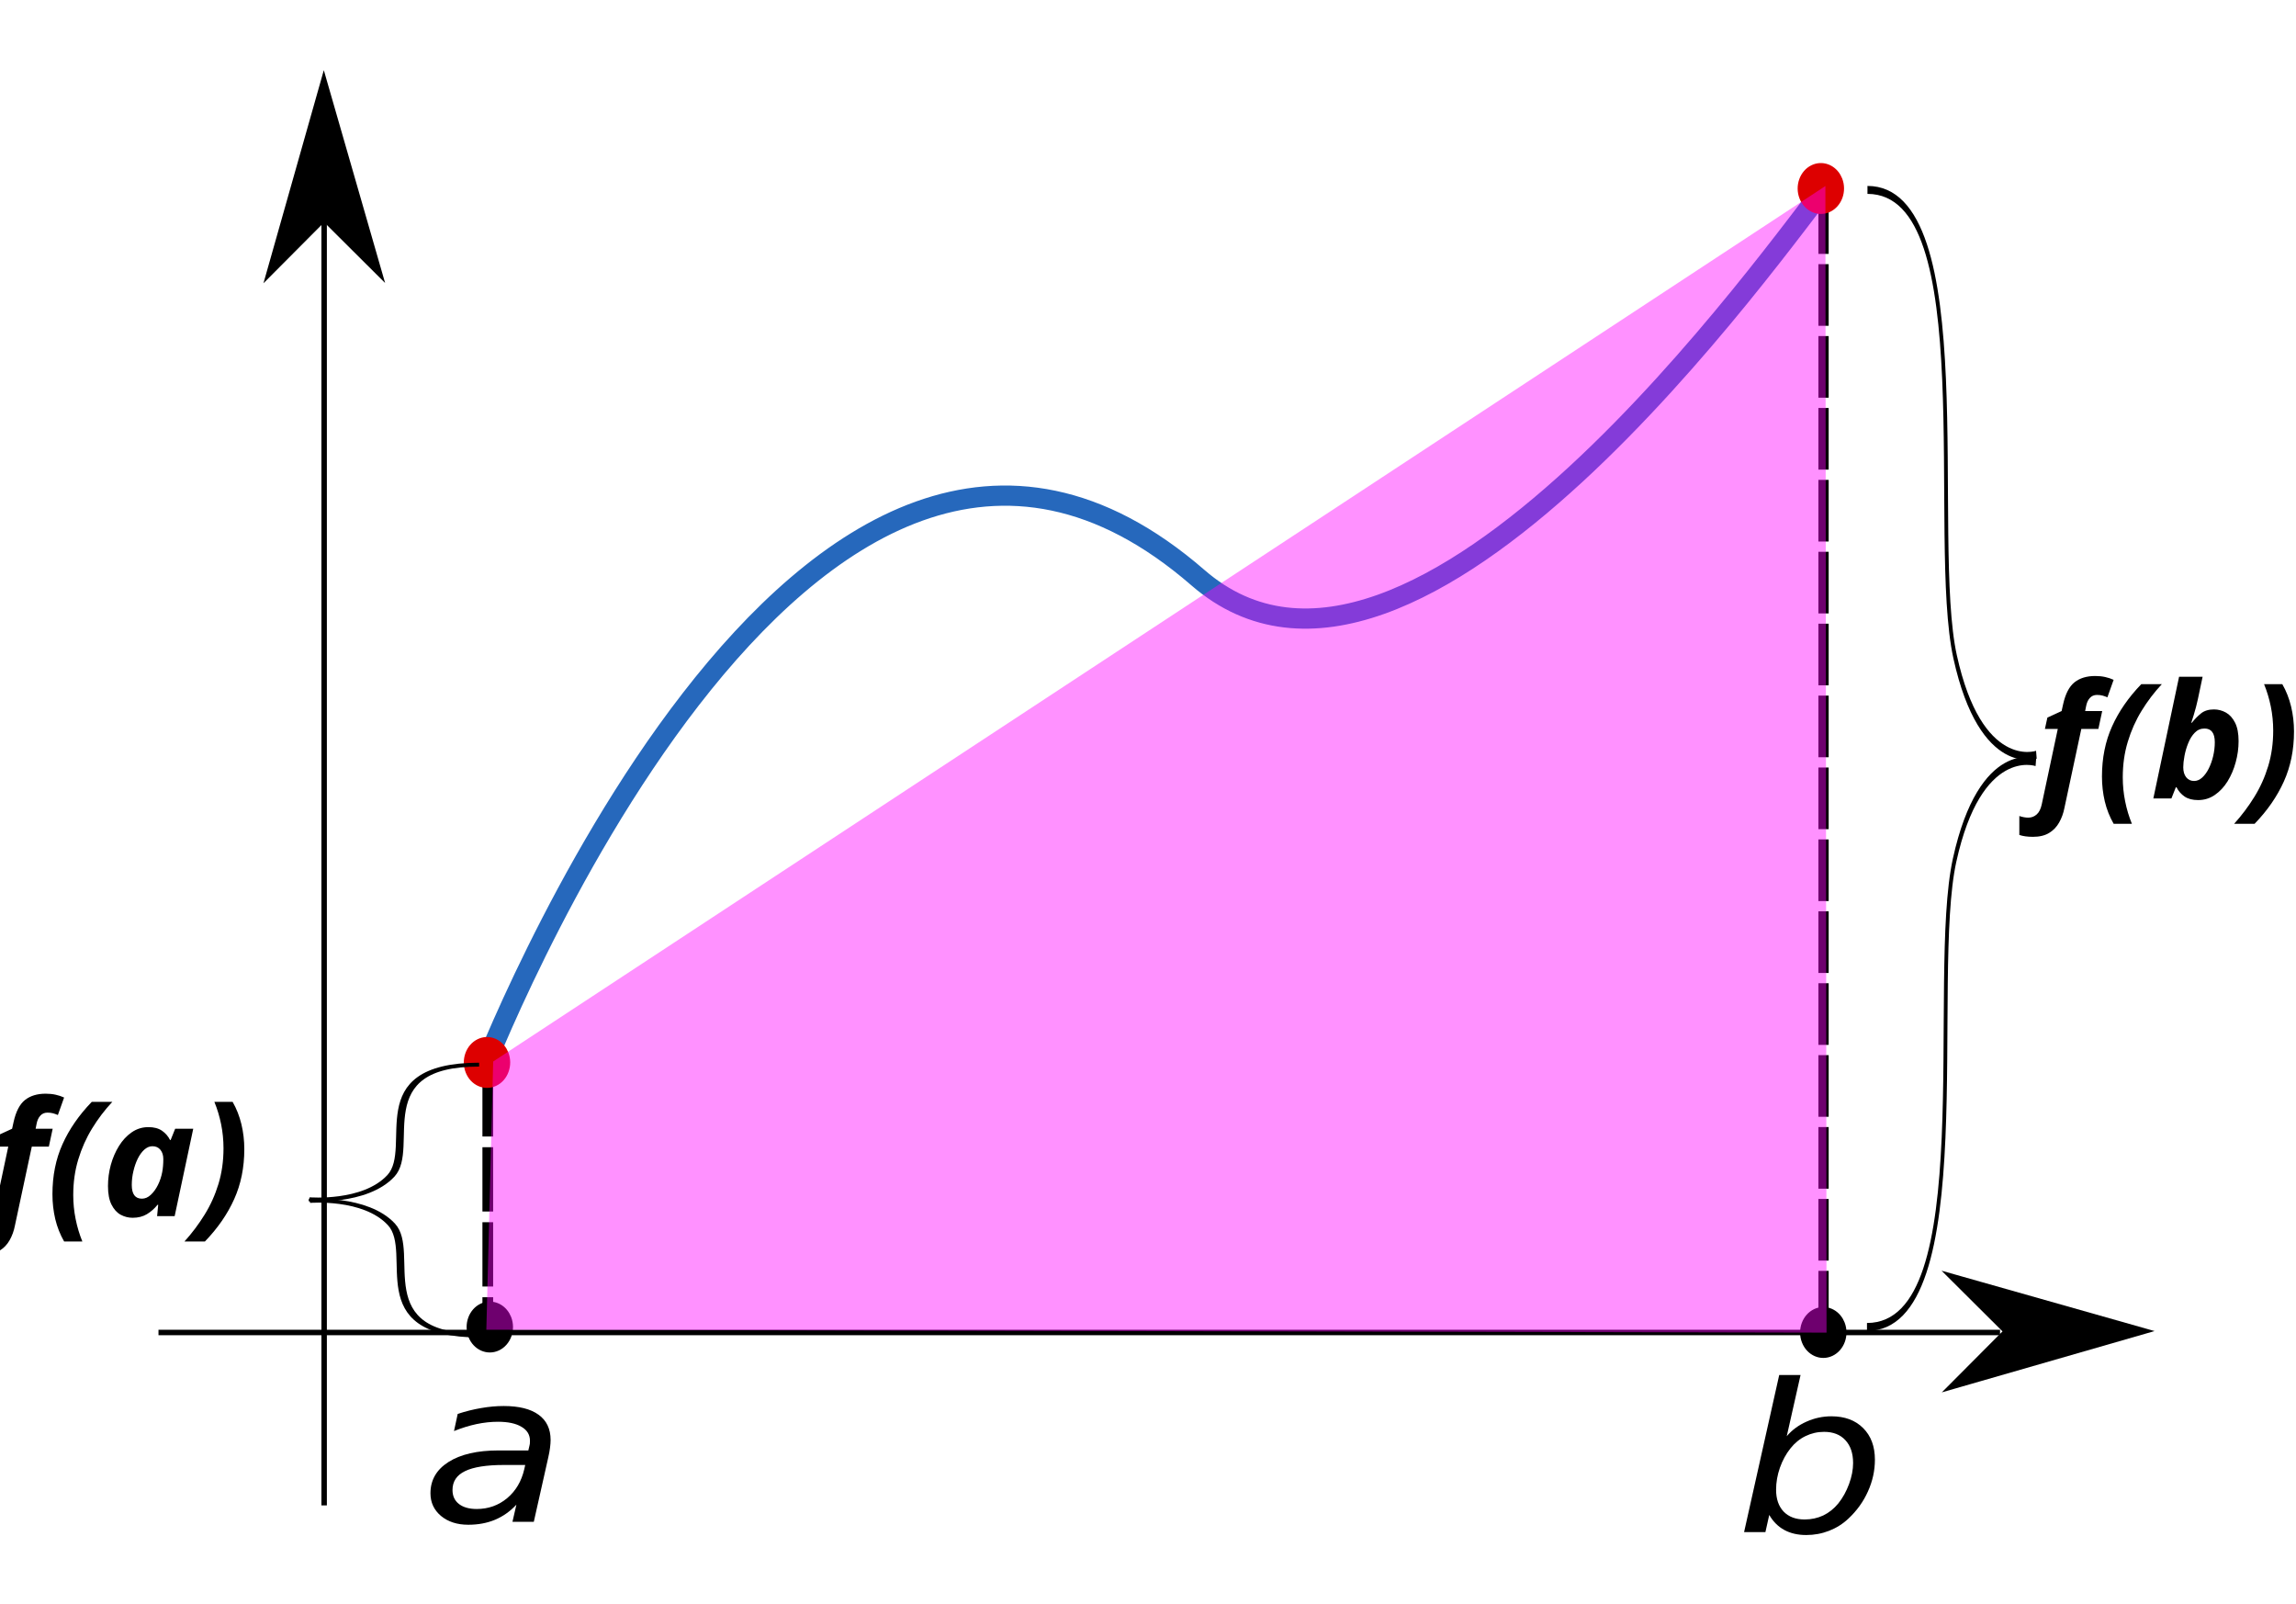
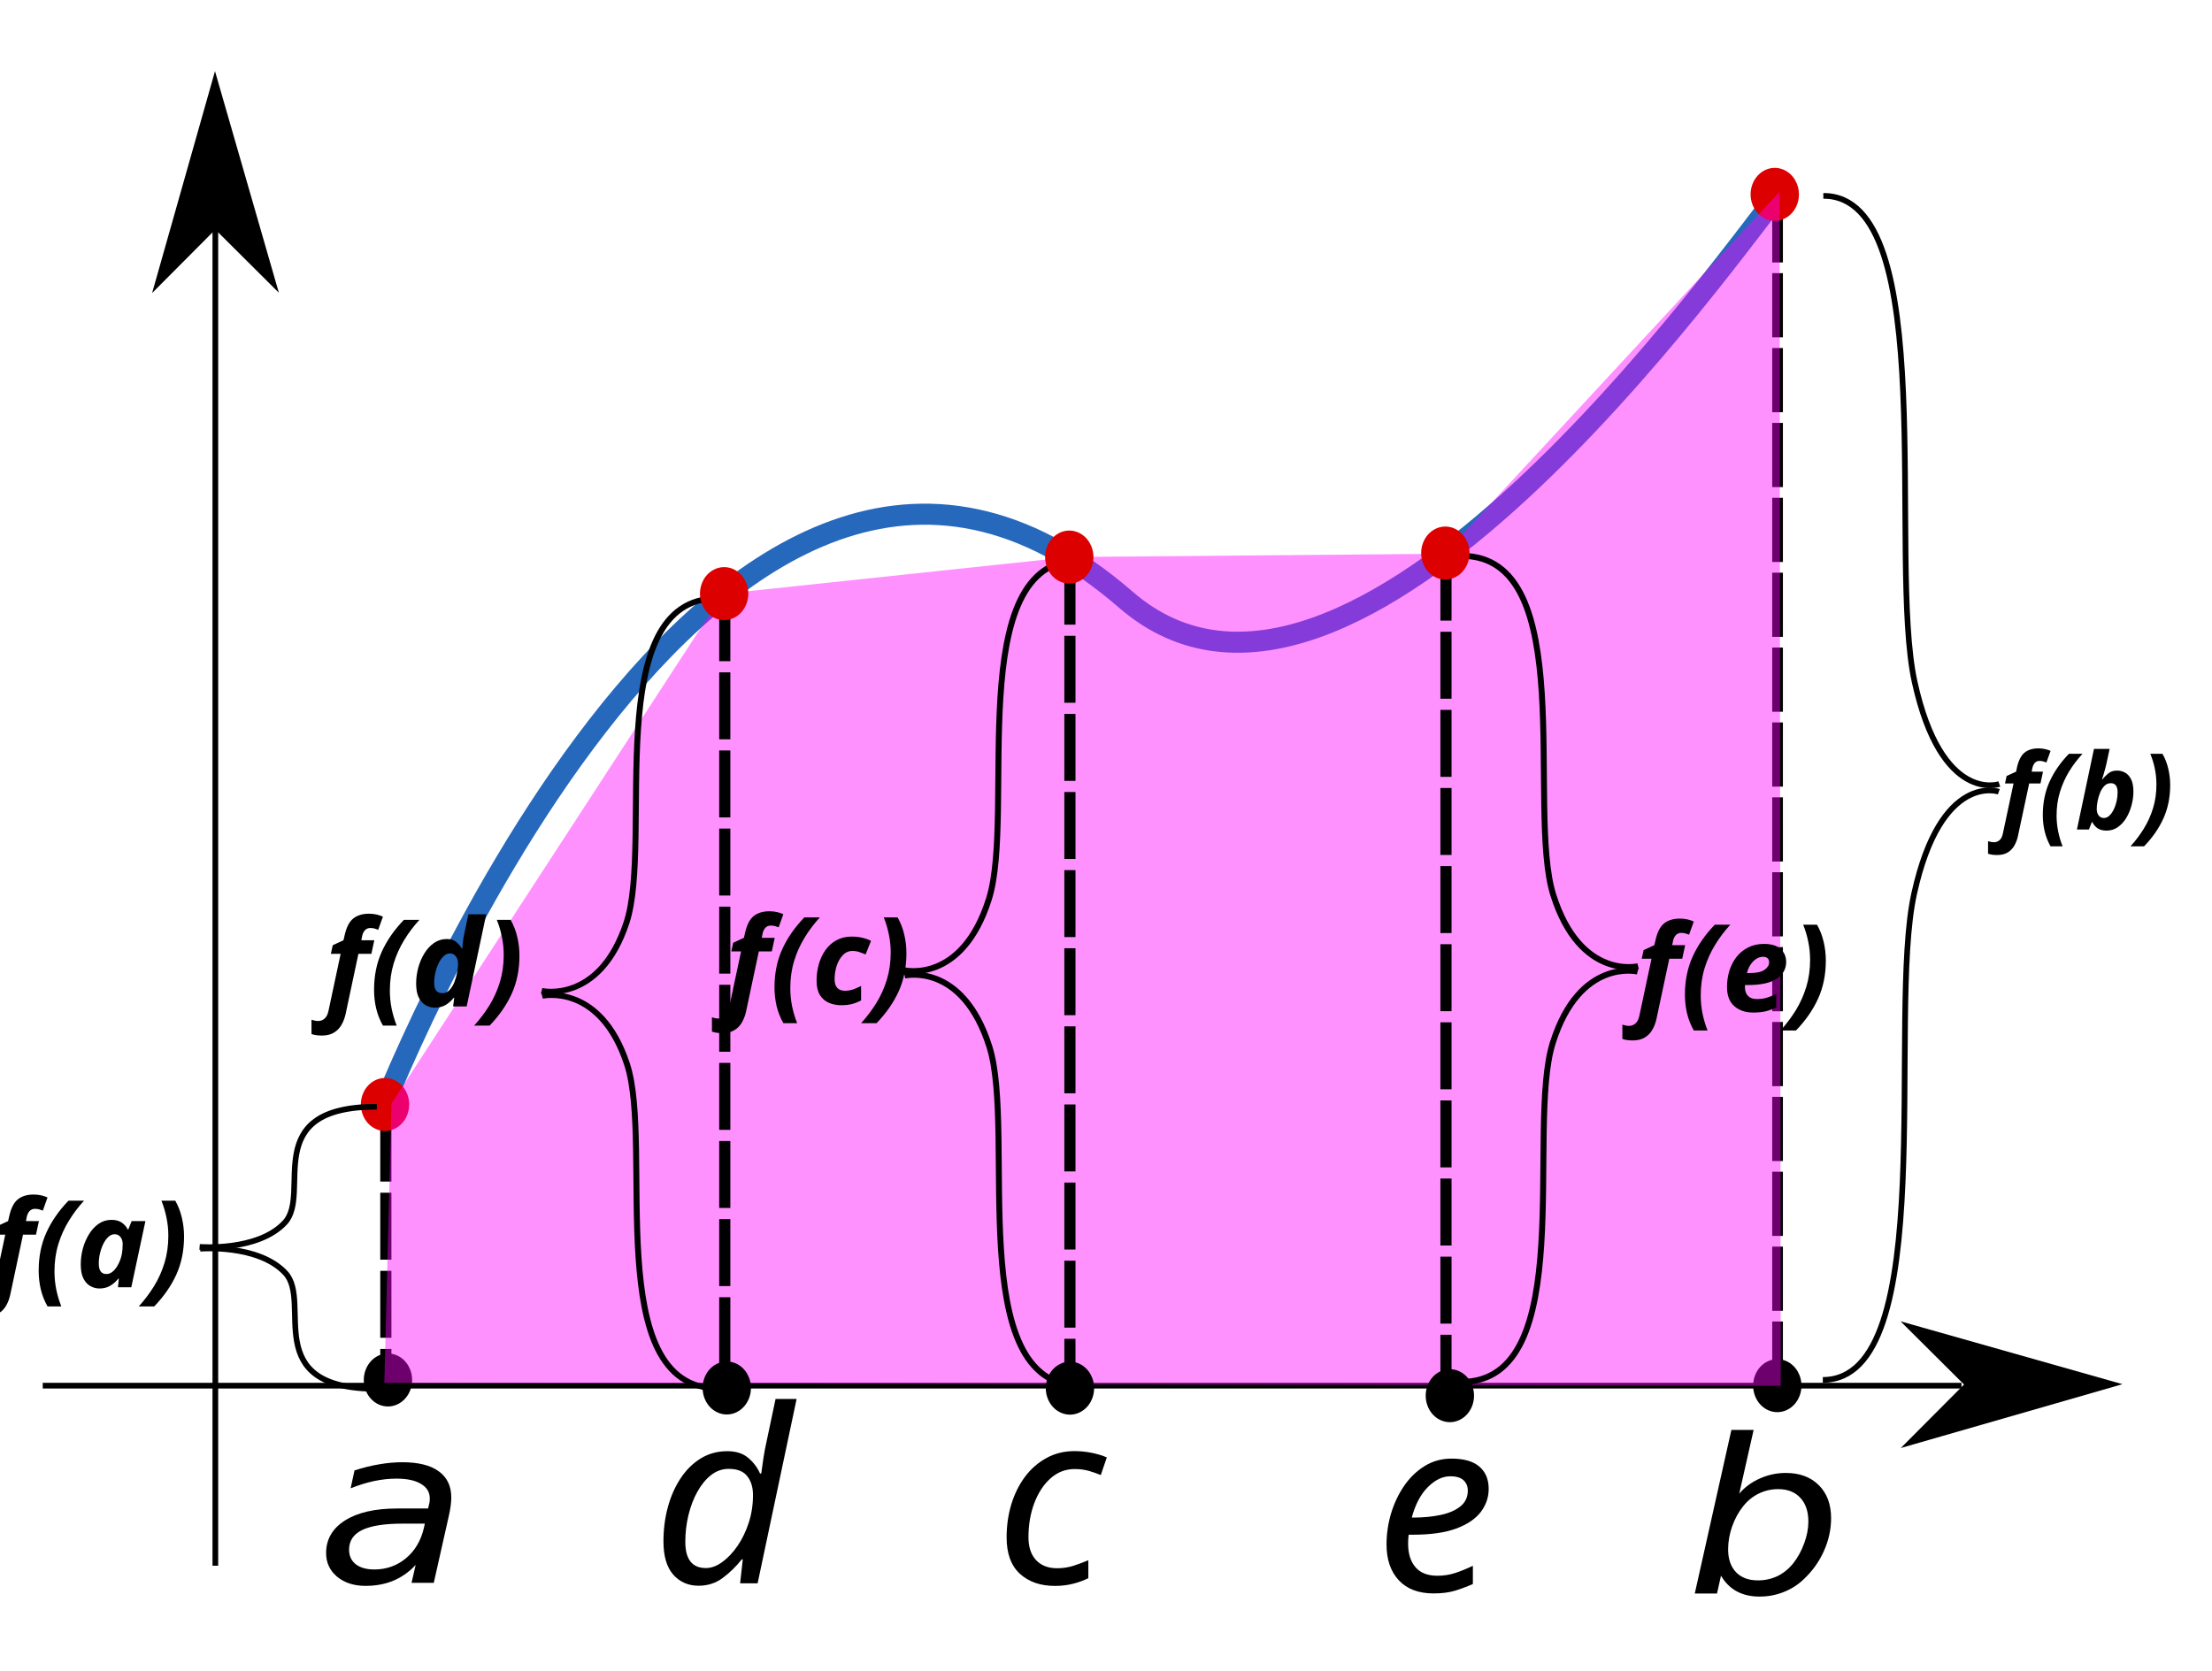
- <svg xmlns="http://www.w3.org/2000/svg" version="1.1" id="svg2" x="0px" y="0px" width="420.798" height="293.879" viewBox="0 0 420.798 293.879" enable-background="new 0 0 365.434 274.181" xml:space="preserve">
+ <svg xmlns="http://www.w3.org/2000/svg" version="1.1" id="svg2" x="0px" y="0px" width="389.098" height="293.879" viewBox="0 0 389.098 293.879" enable-background="new 0 0 365.434 274.181" xml:space="preserve">
  <defs id="defs405" />
-   <g id="g302" transform="translate(0.2481287,0.3400908)">
+   <g id="g302" transform="translate(-294.7256,-325.8806)">
    <path id="path1495" fill-opacity="0" stroke="#2668bc" stroke-width="3.704" d="m 87.746,197.109 c 0,0 59.162,-154.44 131.56,-91.606 39.779,34.516 106.16,-60.701 115.85,-72.667" />
    <path id="path6" fill="#8f8f8f" d="m 49.031,0 0.977,0.979 z" />
    <path id="path116" fill="#f9e1e7" d="m 244.348,41.964 0.899,0.956 z" />
    <path id="path308" fill="#9696ff" d="m 122.378,168.879 h 3 z" />
    <path id="path314" fill="#4a4a4a" d="m 409.378,293.879 h 1 z" />
    <path fill="none" d="" id="path379" />
    <path id="path4332" stroke="#000000" d="M 28.798,242.348" />
    <path id="path4522" fill="none" stroke="#000000" stroke-width="1.963" stroke-dasharray="11.78, 1.963" d="M 89.151,196.109 V 240.62" />
    <path id="path4526" fill="none" stroke="#000000" stroke-width="1.882" stroke-dasharray="11.293, 1.882" d="m 333.959,34.884 v 206.3" />
    <path id="path5409" fill="#dd0000" d="m 92.908,192.473 c 0.933,2.363 -0.058,5.107 -2.213,6.129 -2.154,1.023 -4.657,-0.063 -5.589,-2.426 -0.932,-2.363 0.059,-5.107 2.213,-6.13 1.917,-0.909 4.152,-0.157 5.273,1.774" />
    <path id="path5419" fill="#dd0000" d="m 337.369,32.346 c 0.932,2.362 -0.059,5.107 -2.213,6.129 -2.154,1.022 -4.656,-0.064 -5.59,-2.427 -0.932,-2.363 0.059,-5.107 2.213,-6.129 1.916,-0.91 4.152,-0.158 5.273,1.774" />
    <path id="path2839" d="m 339.378,267.719 c 0,-1.789 -0.475,-3.188 -1.424,-4.199 -0.936,-1.012 -2.232,-1.517 -3.891,-1.517 -1.205,0 -2.338,0.259 -3.4,0.776 -1.049,0.506 -1.963,1.246 -2.742,2.221 -0.822,1.023 -1.475,2.213 -1.955,3.569 -0.469,1.345 -0.702,2.688 -0.702,4.032 0,1.701 0.46,3.04 1.382,4.014 0.936,0.963 2.217,1.443 3.848,1.443 1.232,0 2.373,-0.246 3.422,-0.74 1.049,-0.506 1.969,-1.245 2.764,-2.219 0.807,-1.012 1.459,-2.189 1.955,-3.533 0.495,-1.344 0.743,-2.626 0.743,-3.847 m -12.158,-4.92 c 0.963,-1.135 2.168,-2.023 3.613,-2.664 1.459,-0.654 2.982,-0.98 4.57,-0.98 2.438,0 4.371,0.715 5.803,2.146 1.445,1.43 2.168,3.365 2.168,5.807 0,1.998 -0.426,3.935 -1.275,5.809 -0.836,1.875 -2.033,3.539 -3.592,4.994 -1.021,0.963 -2.197,1.702 -3.529,2.221 -1.332,0.518 -2.727,0.776 -4.188,0.776 -1.545,0 -2.883,-0.309 -4.018,-0.925 -1.133,-0.617 -2.055,-1.535 -2.763,-2.756 l -0.702,3.145 h -3.91 l 6.439,-28.783 h 3.912 l -2.529,11.209" />
    <a id="a5433" transform="matrix(0.976693,0,0,0.979531,18.08889,-18.96106)">
      <g id="text5429" transform="scale(1.073537,0.9315)">
        <path id="path2842" d="m 78.35,313.04 -2.534,12.955 h -3.73 l 0.689,-3.446 c -1.095,1.351 -2.345,2.365 -3.751,3.041 -1.392,0.663 -2.946,0.993 -4.662,0.993 -1.933,0 -3.521,-0.588 -4.764,-1.764 -1.23,-1.189 -1.845,-2.709 -1.845,-4.56 0,-2.65 1.054,-4.745 3.162,-6.285 2.122,-1.541 5.041,-2.312 8.757,-2.312 h 5.19 l 0.203,-0.993 c 0.027,-0.107 0.047,-0.223 0.061,-0.345 0.014,-0.135 0.02,-0.338 0.02,-0.608 0,-1.203 -0.493,-2.135 -1.48,-2.798 -0.973,-0.676 -2.345,-1.014 -4.115,-1.014 -1.216,0 -2.466,0.155 -3.75,0.466 -1.27,0.311 -2.581,0.778 -3.933,1.4 l 0.649,-3.446 c 1.405,-0.527 2.777,-0.919 4.115,-1.176 1.351,-0.271 2.655,-0.406 3.912,-0.406 2.676,0 4.71,0.582 6.102,1.745 1.405,1.161 2.108,2.851 2.108,5.067 0,0.446 -0.034,0.974 -0.102,1.582 -0.065,0.594 -0.167,1.228 -0.302,1.904 m -4.034,1.541 h -3.73 c -3.054,0 -5.318,0.412 -6.791,1.237 -1.459,0.81 -2.189,2.074 -2.189,3.79 0,1.189 0.372,2.122 1.115,2.798 0.757,0.675 1.798,1.014 3.122,1.014 2.027,0 3.798,-0.724 5.312,-2.168 1.513,-1.46 2.514,-3.406 3,-5.839 l 0.161,-0.832" />
      </g>
    </a>
    <path id="path5440" d="m 337.822,241.966 c 0.924,2.367 -0.078,5.106 -2.236,6.119 -2.16,1.012 -4.658,-0.086 -5.58,-2.453 -0.924,-2.367 0.078,-5.107 2.236,-6.119 1.92,-0.9 4.15,-0.139 5.266,1.797" />
    <path id="path5442" d="m 93.431,240.966 c 0.923,2.367 -0.079,5.106 -2.237,6.119 -2.159,1.012 -4.657,-0.086 -5.58,-2.453 -0.923,-2.367 0.079,-5.107 2.237,-6.119 1.919,-0.9 4.151,-0.139 5.265,1.797" />
    <path fill="none" d="" id="path393" />
    <path id="path4507_1_" stroke="#000000" d="m 59.159,39.68 10.16,10.115 -10.216,-35.458 -10.059,35.503 z" />
    <path id="path1329" stroke="#000000" d="M 59.699,282.06" />
    <line fill="none" stroke="#000000" stroke-width="4" x1="59.159" y1="39.68" x2="59.159" y2="275.479" id="line397" style="stroke-width:1;stroke-dasharray:none" />
    <line fill="none" stroke="#000000" stroke-width="4" x1="28.798" y1="243.799" x2="366.308" y2="243.799" id="line399" style="stroke-width:1;stroke-dasharray:none" />
    <path id="path4507_2_" stroke="#000000" d="m 367.468,243.596 -10.115,10.16 35.459,-10.215 -35.504,-10.059 z" />
    <text xml:space="preserve" style="font-style:italic;font-variant:normal;font-weight:bold;font-stretch:normal;font-size:29.333px;line-height:1.25;font-family:sans-serif;-inkscape-font-specification:'sans-serif, Bold Italic';font-variant-ligatures:normal;font-variant-caps:normal;font-variant-numeric:normal;font-variant-east-asian:normal;letter-spacing:0px" x="372.984" y="145.955" id="text515">
      <tspan id="tspan513" x="372.984" y="145.955" style="font-style:italic;font-variant:normal;font-weight:bold;font-stretch:normal;font-size:29.333px;font-family:sans-serif;-inkscape-font-specification:'sans-serif, Bold Italic';font-variant-ligatures:normal;font-variant-caps:normal;font-variant-numeric:normal;font-variant-east-asian:normal">f(b)</tspan>
    </text>
    <path style="fill:#ff00ff;fill-opacity:0.43;stroke:none;stroke-width:0;stroke-linecap:butt;stroke-linejoin:miter;stroke-dasharray:none;stroke-opacity:1" d="m 90.14,194.149 -1.254,49.144 245.624,0.531 -0.209,-210.082 z" id="path571" />
    <text xml:space="preserve" style="font-style:italic;font-variant:normal;font-weight:bold;font-stretch:normal;font-size:29.333px;line-height:1.25;font-family:sans-serif;-inkscape-font-specification:'sans-serif, Bold Italic';font-variant-ligatures:normal;font-variant-caps:normal;font-variant-numeric:normal;font-variant-east-asian:normal;letter-spacing:0px" x="-2.64" y="222.485" id="text461">
      <tspan id="tspan459" x="-2.64" y="222.485" style="font-style:italic;font-variant:normal;font-weight:bold;font-stretch:normal;font-size:29.333px;font-family:sans-serif;-inkscape-font-specification:'sans-serif, Bold Italic';font-variant-ligatures:normal;font-variant-caps:normal;font-variant-numeric:normal;font-variant-east-asian:normal">f(a)</tspan>
    </text>
    <g id="g1351" transform="matrix(0.9958413,0,0,2.112428,28.75106,-16.48513)" style="stroke-width:0.689;stroke-dasharray:none">
      <path style="fill:none;stroke:#000000;stroke-width:0.689;stroke-linecap:butt;stroke-linejoin:miter;stroke-dasharray:none;stroke-opacity:1" d="m 314.568,24.115 c 20.859,0 11.354,30.258 16.128,40.49 4.755,10.191 14.958,8.499 14.958,8.499" id="path1224" />
      <path style="fill:none;stroke:#000000;stroke-width:0.689;stroke-linecap:butt;stroke-linejoin:miter;stroke-dasharray:none;stroke-opacity:1" d="m 314.477,122.736 c 20.859,0 11.354,-30.258 16.128,-40.49 4.755,-10.191 14.958,-8.499 14.958,-8.499" id="path1224-9" />
    </g>
    <g id="g1351-2" transform="matrix(-1.002703,0,0,0.503351,402.9815,182.583)" style="stroke-width:1.408;stroke-dasharray:none">
      <path style="fill:none;stroke:#000000;stroke-width:1.408;stroke-linecap:butt;stroke-linejoin:miter;stroke-dasharray:none;stroke-opacity:1" d="m 314.568,24.115 c 20.859,0 11.354,30.258 16.128,40.49 4.755,10.191 14.958,8.499 14.958,8.499" id="path1224-0" />
      <path style="fill:none;stroke:#000000;stroke-width:1.408;stroke-linecap:butt;stroke-linejoin:miter;stroke-dasharray:none;stroke-opacity:1" d="m 314.477,122.736 c 20.859,0 11.354,-30.258 16.128,-40.49 4.755,-10.191 14.958,-8.499 14.958,-8.499" id="path1224-9-2" />
    </g>
  </g>
-   <g id="g302-3" transform="translate(299.6938,326.2207)">
+   <g id="g302-3" transform="translate(4.719999)">
    <path id="path1495-6" fill-opacity="0" stroke="#2668bc" stroke-width="3.704" d="m 61.746,197.109 c 0,0 59.162,-154.44 131.56,-91.606 39.779,34.516 106.16,-60.701 115.85,-72.667" />
    <path id="path6-7" fill="#8f8f8f" d="m 23.031,0 0.977,0.979 z" />
    <path id="path116-5" fill="#f9e1e7" d="m 218.348,41.964 0.899,0.956 z" />
    <path id="path308-3" fill="#9696ff" d="m 96.378,168.879 h 3 z" />
    <path id="path314-5" fill="#4a4a4a" d="m 383.378,293.879 h 1 z" />
    <path fill="none" d="" id="path379-6" />
    <path id="path4332-2" stroke="#000000" d="M 2.798,242.348" />
    <path id="path4522-1" fill="none" stroke="#000000" stroke-width="1.963" stroke-dasharray="11.78, 1.963" d="M 63.151,196.109 V 240.62" />
    <path id="path4526-2" fill="none" stroke="#000000" stroke-width="1.882" stroke-dasharray="11.293, 1.882" d="m 307.959,34.884 v 206.3" />
    <path id="path5409-7" fill="#dd0000" d="m 66.908,192.473 c 0.933,2.363 -0.058,5.107 -2.213,6.129 -2.154,1.023 -4.657,-0.063 -5.589,-2.426 -0.932,-2.363 0.059,-5.107 2.213,-6.13 1.917,-0.909 4.152,-0.157 5.273,1.774" />
    <path id="path5419-0" fill="#dd0000" d="m 311.369,32.346 c 0.932,2.362 -0.059,5.107 -2.213,6.129 -2.154,1.022 -4.656,-0.064 -5.59,-2.427 -0.932,-2.363 0.059,-5.107 2.213,-6.129 1.916,-0.91 4.152,-0.158 5.273,1.774" />
    <path id="path2839-9" d="m 313.378,267.719 c 0,-1.789 -0.475,-3.188 -1.424,-4.199 -0.936,-1.012 -2.232,-1.517 -3.891,-1.517 -1.205,0 -2.338,0.259 -3.4,0.776 -1.049,0.506 -1.963,1.246 -2.742,2.221 -0.822,1.023 -1.475,2.213 -1.955,3.569 -0.469,1.345 -0.702,2.688 -0.702,4.032 0,1.701 0.46,3.04 1.382,4.014 0.936,0.963 2.217,1.443 3.848,1.443 1.232,0 2.373,-0.246 3.422,-0.74 1.049,-0.506 1.969,-1.245 2.764,-2.219 0.807,-1.012 1.459,-2.189 1.955,-3.533 0.495,-1.344 0.743,-2.626 0.743,-3.847 m -12.158,-4.92 c 0.963,-1.135 2.168,-2.023 3.613,-2.664 1.459,-0.654 2.982,-0.98 4.57,-0.98 2.438,0 4.371,0.715 5.803,2.146 1.445,1.43 2.168,3.365 2.168,5.807 0,1.998 -0.426,3.935 -1.275,5.809 -0.836,1.875 -2.033,3.539 -3.592,4.994 -1.021,0.963 -2.197,1.702 -3.529,2.221 -1.332,0.518 -2.727,0.776 -4.188,0.776 -1.545,0 -2.883,-0.309 -4.018,-0.925 -1.133,-0.617 -2.055,-1.535 -2.763,-2.756 l -0.702,3.145 h -3.91 l 6.439,-28.783 h 3.912 l -2.529,11.209" />
    <a id="a5433-3" transform="matrix(0.976693,0,0,0.979531,-7.911107,-18.96106)">
      <g id="text5429-6" transform="scale(1.073537,0.9315)">
        <path id="path2842-0" d="m 78.35,313.04 -2.534,12.955 h -3.73 l 0.689,-3.446 c -1.095,1.351 -2.345,2.365 -3.751,3.041 -1.392,0.663 -2.946,0.993 -4.662,0.993 -1.933,0 -3.521,-0.588 -4.764,-1.764 -1.23,-1.189 -1.845,-2.709 -1.845,-4.56 0,-2.65 1.054,-4.745 3.162,-6.285 2.122,-1.541 5.041,-2.312 8.757,-2.312 h 5.19 l 0.203,-0.993 c 0.027,-0.107 0.047,-0.223 0.061,-0.345 0.014,-0.135 0.02,-0.338 0.02,-0.608 0,-1.203 -0.493,-2.135 -1.48,-2.798 -0.973,-0.676 -2.345,-1.014 -4.115,-1.014 -1.216,0 -2.466,0.155 -3.75,0.466 -1.27,0.311 -2.581,0.778 -3.933,1.4 l 0.649,-3.446 c 1.405,-0.527 2.777,-0.919 4.115,-1.176 1.351,-0.271 2.655,-0.406 3.912,-0.406 2.676,0 4.71,0.582 6.102,1.745 1.405,1.161 2.108,2.851 2.108,5.067 0,0.446 -0.034,0.974 -0.102,1.582 -0.065,0.594 -0.167,1.228 -0.302,1.904 m -4.034,1.541 h -3.73 c -3.054,0 -5.318,0.412 -6.791,1.237 -1.459,0.81 -2.189,2.074 -2.189,3.79 0,1.189 0.372,2.122 1.115,2.798 0.757,0.675 1.798,1.014 3.122,1.014 2.027,0 3.798,-0.724 5.312,-2.168 1.513,-1.46 2.514,-3.406 3,-5.839 l 0.161,-0.832" />
      </g>
    </a>
    <path id="path5440-6" d="m 311.822,241.966 c 0.924,2.367 -0.078,5.106 -2.236,6.119 -2.16,1.012 -4.658,-0.086 -5.58,-2.453 -0.924,-2.367 0.078,-5.107 2.236,-6.119 1.92,-0.9 4.15,-0.139 5.266,1.797" />
    <path id="path5442-2" d="m 67.431,240.966 c 0.923,2.367 -0.079,5.106 -2.237,6.119 -2.159,1.012 -4.657,-0.086 -5.58,-2.453 -0.923,-2.367 0.079,-5.107 2.237,-6.119 1.919,-0.9 4.151,-0.139 5.265,1.797" />
    <path fill="none" d="" id="path393-6" />
    <path id="path4507_1_-1" stroke="#000000" d="m 33.159,39.68 10.16,10.115 -10.216,-35.458 -10.059,35.503 z" />
    <path id="path1329-8" stroke="#000000" d="M 33.699,282.06" />
    <line fill="none" stroke="#000000" stroke-width="4" x1="33.159" y1="39.68" x2="33.159" y2="275.479" id="line397-7" style="stroke-width:1;stroke-dasharray:none" />
    <line fill="none" stroke="#000000" stroke-width="4" x1="2.798" y1="243.799" x2="340.308" y2="243.799" id="line399-9" style="stroke-width:1;stroke-dasharray:none" />
    <path id="path4507_2_-2" stroke="#000000" d="m 341.468,243.596 -10.115,10.16 35.459,-10.215 -35.504,-10.059 z" />
    <text xml:space="preserve" style="font-style:italic;font-variant:normal;font-weight:bold;font-stretch:normal;font-size:26.667px;line-height:1.25;font-family:sans-serif;-inkscape-font-specification:'sans-serif, Bold Italic';font-variant-ligatures:normal;font-variant-caps:normal;font-variant-numeric:normal;font-variant-east-asian:normal;letter-spacing:0px" x="346.984" y="145.955" id="text515-0">
      <tspan id="tspan513-2" x="346.984" y="145.955" style="font-style:italic;font-variant:normal;font-weight:bold;font-stretch:normal;font-size:18.667px;font-family:sans-serif;-inkscape-font-specification:'sans-serif, Bold Italic';font-variant-ligatures:normal;font-variant-caps:normal;font-variant-numeric:normal;font-variant-east-asian:normal">f(b)</tspan>
    </text>
    <path style="fill:#ff00ff;fill-opacity:0.43;stroke:none;stroke-width:0;stroke-linecap:butt;stroke-linejoin:miter;stroke-dasharray:none;stroke-opacity:1" d="m 64.14,194.149 -1.254,49.144 245.624,0.531 -0.209,-210.082 -58.938,63.679 -65.966,0.588 -60.951,6.476 z" id="path571-3" />
    <path id="path5442-2-6" d="m 187.397,242.404 c 0.923,2.367 -0.079,5.106 -2.237,6.119 -2.159,1.012 -4.657,-0.086 -5.58,-2.453 -0.923,-2.367 0.079,-5.107 2.237,-6.119 1.919,-0.9 4.151,-0.139 5.265,1.797" />
    <text xml:space="preserve" style="font-style:italic;font-variant:normal;font-weight:bold;font-stretch:normal;font-size:21.333px;line-height:1.25;font-family:sans-serif;-inkscape-font-specification:'sans-serif, Bold Italic';font-variant-ligatures:normal;font-variant-caps:normal;font-variant-numeric:normal;font-variant-east-asian:normal;letter-spacing:0px" x="-6.64" y="226.485" id="text461-7">
      <tspan id="tspan459-5" x="-6.64" y="226.485" style="font-style:italic;font-variant:normal;font-weight:bold;font-stretch:normal;font-size:21.333px;font-family:sans-serif;-inkscape-font-specification:'sans-serif, Bold Italic';font-variant-ligatures:normal;font-variant-caps:normal;font-variant-numeric:normal;font-variant-east-asian:normal">f(a)</tspan>
    </text>
    <path style="fill:none;stroke:#000000;stroke-width:1;stroke-linecap:butt;stroke-linejoin:miter;stroke-dasharray:none;stroke-opacity:1" d="m 316.011,34.455 c 20.772,0 11.307,63.917 16.061,85.533 4.735,21.528 14.896,17.954 14.896,17.954" id="path1224-2" />
    <path style="fill:none;stroke:#000000;stroke-width:1;stroke-linecap:butt;stroke-linejoin:miter;stroke-dasharray:none;stroke-opacity:1" d="m 315.92,242.785 c 20.772,0 11.307,-63.917 16.061,-85.533 4.735,-21.528 14.896,-17.954 14.896,-17.954" id="path1224-9-28" />
    <path style="fill:none;stroke:#000000;stroke-width:1;stroke-linecap:butt;stroke-linejoin:miter;stroke-dasharray:none;stroke-opacity:1" d="m 61.564,194.721 c -20.915,0 -11.385,15.23 -16.172,20.381 -4.767,5.13 -14.999,4.278 -14.999,4.278" id="path1224-0-7" />
    <path style="fill:none;stroke:#000000;stroke-width:1;stroke-linecap:butt;stroke-linejoin:miter;stroke-dasharray:none;stroke-opacity:1" d="m 61.655,244.362 c -20.915,0 -11.385,-15.23 -16.172,-20.381 -4.767,-5.13 -14.999,-4.278 -14.999,-4.278" id="path1224-9-2-3" />
    <text xml:space="preserve" style="font-style:italic;font-variant:normal;font-weight:normal;font-stretch:normal;font-size:42.667px;line-height:1.25;font-family:sans-serif;-inkscape-font-specification:'sans-serif, Italic';font-variant-ligatures:normal;font-variant-caps:normal;font-variant-numeric:normal;font-variant-east-asian:normal;letter-spacing:0px" x="170.301" y="278.607" id="text820">
      <tspan id="tspan818" x="170.301" y="278.607">c</tspan>
    </text>
    <path id="path5442-2-6-4" d="m 127.033,242.374 c 0.923,2.367 -0.079,5.106 -2.237,6.119 -2.159,1.012 -4.657,-0.086 -5.58,-2.453 -0.923,-2.367 0.079,-5.107 2.237,-6.119 1.919,-0.9 4.151,-0.139 5.265,1.797" />
    <text xml:space="preserve" style="font-style:italic;font-variant:normal;font-weight:normal;font-stretch:normal;font-size:42.667px;line-height:1.25;font-family:sans-serif;-inkscape-font-specification:'sans-serif, Italic';font-variant-ligatures:normal;font-variant-caps:normal;font-variant-numeric:normal;font-variant-east-asian:normal;letter-spacing:0px" x="109.937" y="278.578" id="text820-4">
      <tspan id="tspan818-3" x="109.937" y="278.578">d</tspan>
    </text>
    <path id="path5442-2-6-0" d="m 254.226,243.73 c 0.923,2.367 -0.079,5.106 -2.237,6.119 -2.159,1.012 -4.657,-0.086 -5.58,-2.453 -0.923,-2.367 0.079,-5.107 2.237,-6.119 1.919,-0.9 4.151,-0.139 5.265,1.797" />
    <text xml:space="preserve" style="font-style:italic;font-variant:normal;font-weight:normal;font-stretch:normal;font-size:42.667px;line-height:1.25;font-family:sans-serif;-inkscape-font-specification:'sans-serif, Italic';font-variant-ligatures:normal;font-variant-caps:normal;font-variant-numeric:normal;font-variant-east-asian:normal;letter-spacing:0px" x="237.13" y="279.933" id="text820-7">
      <tspan id="tspan818-8" x="237.13" y="279.933">e</tspan>
    </text>
    <g id="g2646" transform="matrix(-1,0,0,1,399.594,0)">
      <path style="fill:none;stroke:#000000;stroke-width:1.044;stroke-linecap:butt;stroke-linejoin:miter;stroke-dasharray:none;stroke-opacity:1" d="m 214.279,98.511 c 20.802,0 11.324,44.591 16.084,59.671 4.742,15.019 14.918,12.525 14.918,12.525" id="path1224-2-7" />
      <path style="fill:none;stroke:#000000;stroke-width:1.044;stroke-linecap:butt;stroke-linejoin:miter;stroke-dasharray:none;stroke-opacity:1" d="m 214.189,243.848 c 20.802,0 11.324,-44.591 16.084,-59.671 4.742,-15.019 14.918,-12.525 14.918,-12.525" id="path1224-9-28-4" />
    </g>
    <text xml:space="preserve" style="font-style:italic;font-variant:normal;font-weight:bold;font-stretch:normal;font-size:21.333px;line-height:1.25;font-family:sans-serif;-inkscape-font-specification:'sans-serif, Bold Italic';font-variant-ligatures:normal;font-variant-caps:normal;font-variant-numeric:normal;font-variant-east-asian:normal;letter-spacing:0px" x="122.792" y="176.644" id="text515-0-6">
      <tspan id="tspan513-2-9" x="122.792" y="176.644" style="font-style:italic;font-variant:normal;font-weight:bold;font-stretch:normal;font-size:21.333px;font-family:sans-serif;-inkscape-font-specification:'sans-serif, Bold Italic';font-variant-ligatures:normal;font-variant-caps:normal;font-variant-numeric:normal;font-variant-east-asian:normal">f(c)</tspan>
    </text>
    <path id="path4522-1-7" fill="none" stroke="#000000" stroke-width="1.963" stroke-dasharray="11.78, 1.963" d="m 183.481,98.122 v 144.511" />
    <path id="path5409-7-5" fill="#dd0000" d="m 187.271,96.162 c 0.933,2.363 -0.058,5.107 -2.213,6.129 -2.154,1.023 -4.657,-0.063 -5.589,-2.426 -0.932,-2.363 0.059,-5.107 2.213,-6.13 1.917,-0.909 4.152,-0.157 5.273,1.774" />
    <g id="g2642" transform="matrix(-1.000254,0,0,0.9566759,275.1715,10.60187)">
      <path style="fill:none;stroke:#000000;stroke-width:1.044;stroke-linecap:butt;stroke-linejoin:miter;stroke-dasharray:none;stroke-opacity:1" d="m 153.567,98.941 c 20.802,0 11.324,44.591 16.084,59.671 4.742,15.019 14.918,12.525 14.918,12.525" id="path1224-2-7-8" />
      <path style="fill:none;stroke:#000000;stroke-width:1.044;stroke-linecap:butt;stroke-linejoin:miter;stroke-dasharray:none;stroke-opacity:1" d="m 153.477,244.278 c 20.802,0 11.324,-44.591 16.084,-59.671 4.742,-15.019 14.918,-12.525 14.918,-12.525" id="path1224-9-28-4-4" />
    </g>
    <text xml:space="preserve" style="font-style:italic;font-variant:normal;font-weight:bold;font-stretch:normal;font-size:21.333px;line-height:1.25;font-family:sans-serif;-inkscape-font-specification:'sans-serif, Bold Italic';font-variant-ligatures:normal;font-variant-caps:normal;font-variant-numeric:normal;font-variant-east-asian:normal;letter-spacing:0px" x="52.357" y="177.074" id="text515-0-6-3">
      <tspan id="tspan513-2-9-1" x="52.357" y="177.074" style="font-style:italic;font-variant:normal;font-weight:bold;font-stretch:normal;font-size:21.333px;font-family:sans-serif;-inkscape-font-specification:'sans-serif, Bold Italic';font-variant-ligatures:normal;font-variant-caps:normal;font-variant-numeric:normal;font-variant-east-asian:normal">f(d)</tspan>
    </text>
    <path id="path4522-1-7-4" fill="none" stroke="#000000" stroke-width="1.963" stroke-dasharray="11.78, 1.963" d="m 122.77,104.552 v 138.511" />
    <path id="path5409-7-5-9" fill="#dd0000" d="m 126.56,102.592 c 0.933,2.363 -0.058,5.107 -2.213,6.129 -2.154,1.023 -4.657,-0.063 -5.589,-2.426 -0.932,-2.363 0.059,-5.107 2.213,-6.13 1.917,-0.909 4.152,-0.157 5.273,1.774" />
    <g id="g2751" transform="translate(-28)">
      <path style="fill:none;stroke:#000000;stroke-width:1.044;stroke-linecap:butt;stroke-linejoin:miter;stroke-dasharray:none;stroke-opacity:1" d="m 280.429,97.803 c 20.802,0 11.324,44.591 16.084,59.671 4.742,15.019 14.918,12.525 14.918,12.525" id="path1224-2-7-6" />
      <path style="fill:none;stroke:#000000;stroke-width:1.044;stroke-linecap:butt;stroke-linejoin:miter;stroke-dasharray:none;stroke-opacity:1" d="m 280.338,243.14 c 20.802,0 11.324,-44.591 16.084,-59.671 4.742,-15.019 14.918,-12.525 14.918,-12.525" id="path1224-9-28-4-8" />
    </g>
    <text xml:space="preserve" style="font-style:italic;font-variant:normal;font-weight:bold;font-stretch:normal;font-size:21.333px;line-height:1.25;font-family:sans-serif;-inkscape-font-specification:'sans-serif, Bold Italic';font-variant-ligatures:normal;font-variant-caps:normal;font-variant-numeric:normal;font-variant-east-asian:normal;letter-spacing:0px" x="282.942" y="177.935" id="text515-0-6-9">
      <tspan id="tspan513-2-9-2" x="282.942" y="177.935" style="font-style:italic;font-variant:normal;font-weight:bold;font-stretch:normal;font-size:21.333px;font-family:sans-serif;-inkscape-font-specification:'sans-serif, Bold Italic';font-variant-ligatures:normal;font-variant-caps:normal;font-variant-numeric:normal;font-variant-east-asian:normal">f(e)</tspan>
    </text>
    <path id="path4522-1-7-6" fill="none" stroke="#000000" stroke-width="1.963" stroke-dasharray="11.78, 1.963" d="M 249.631,97.414 V 241.925" />
    <path id="path5409-7-5-6" fill="#dd0000" d="m 253.421,95.453 c 0.933,2.363 -0.058,5.107 -2.213,6.129 -2.154,1.023 -4.657,-0.063 -5.589,-2.426 -0.932,-2.363 0.059,-5.107 2.213,-6.13 1.917,-0.909 4.152,-0.157 5.273,1.774" />
  </g>
</svg>
